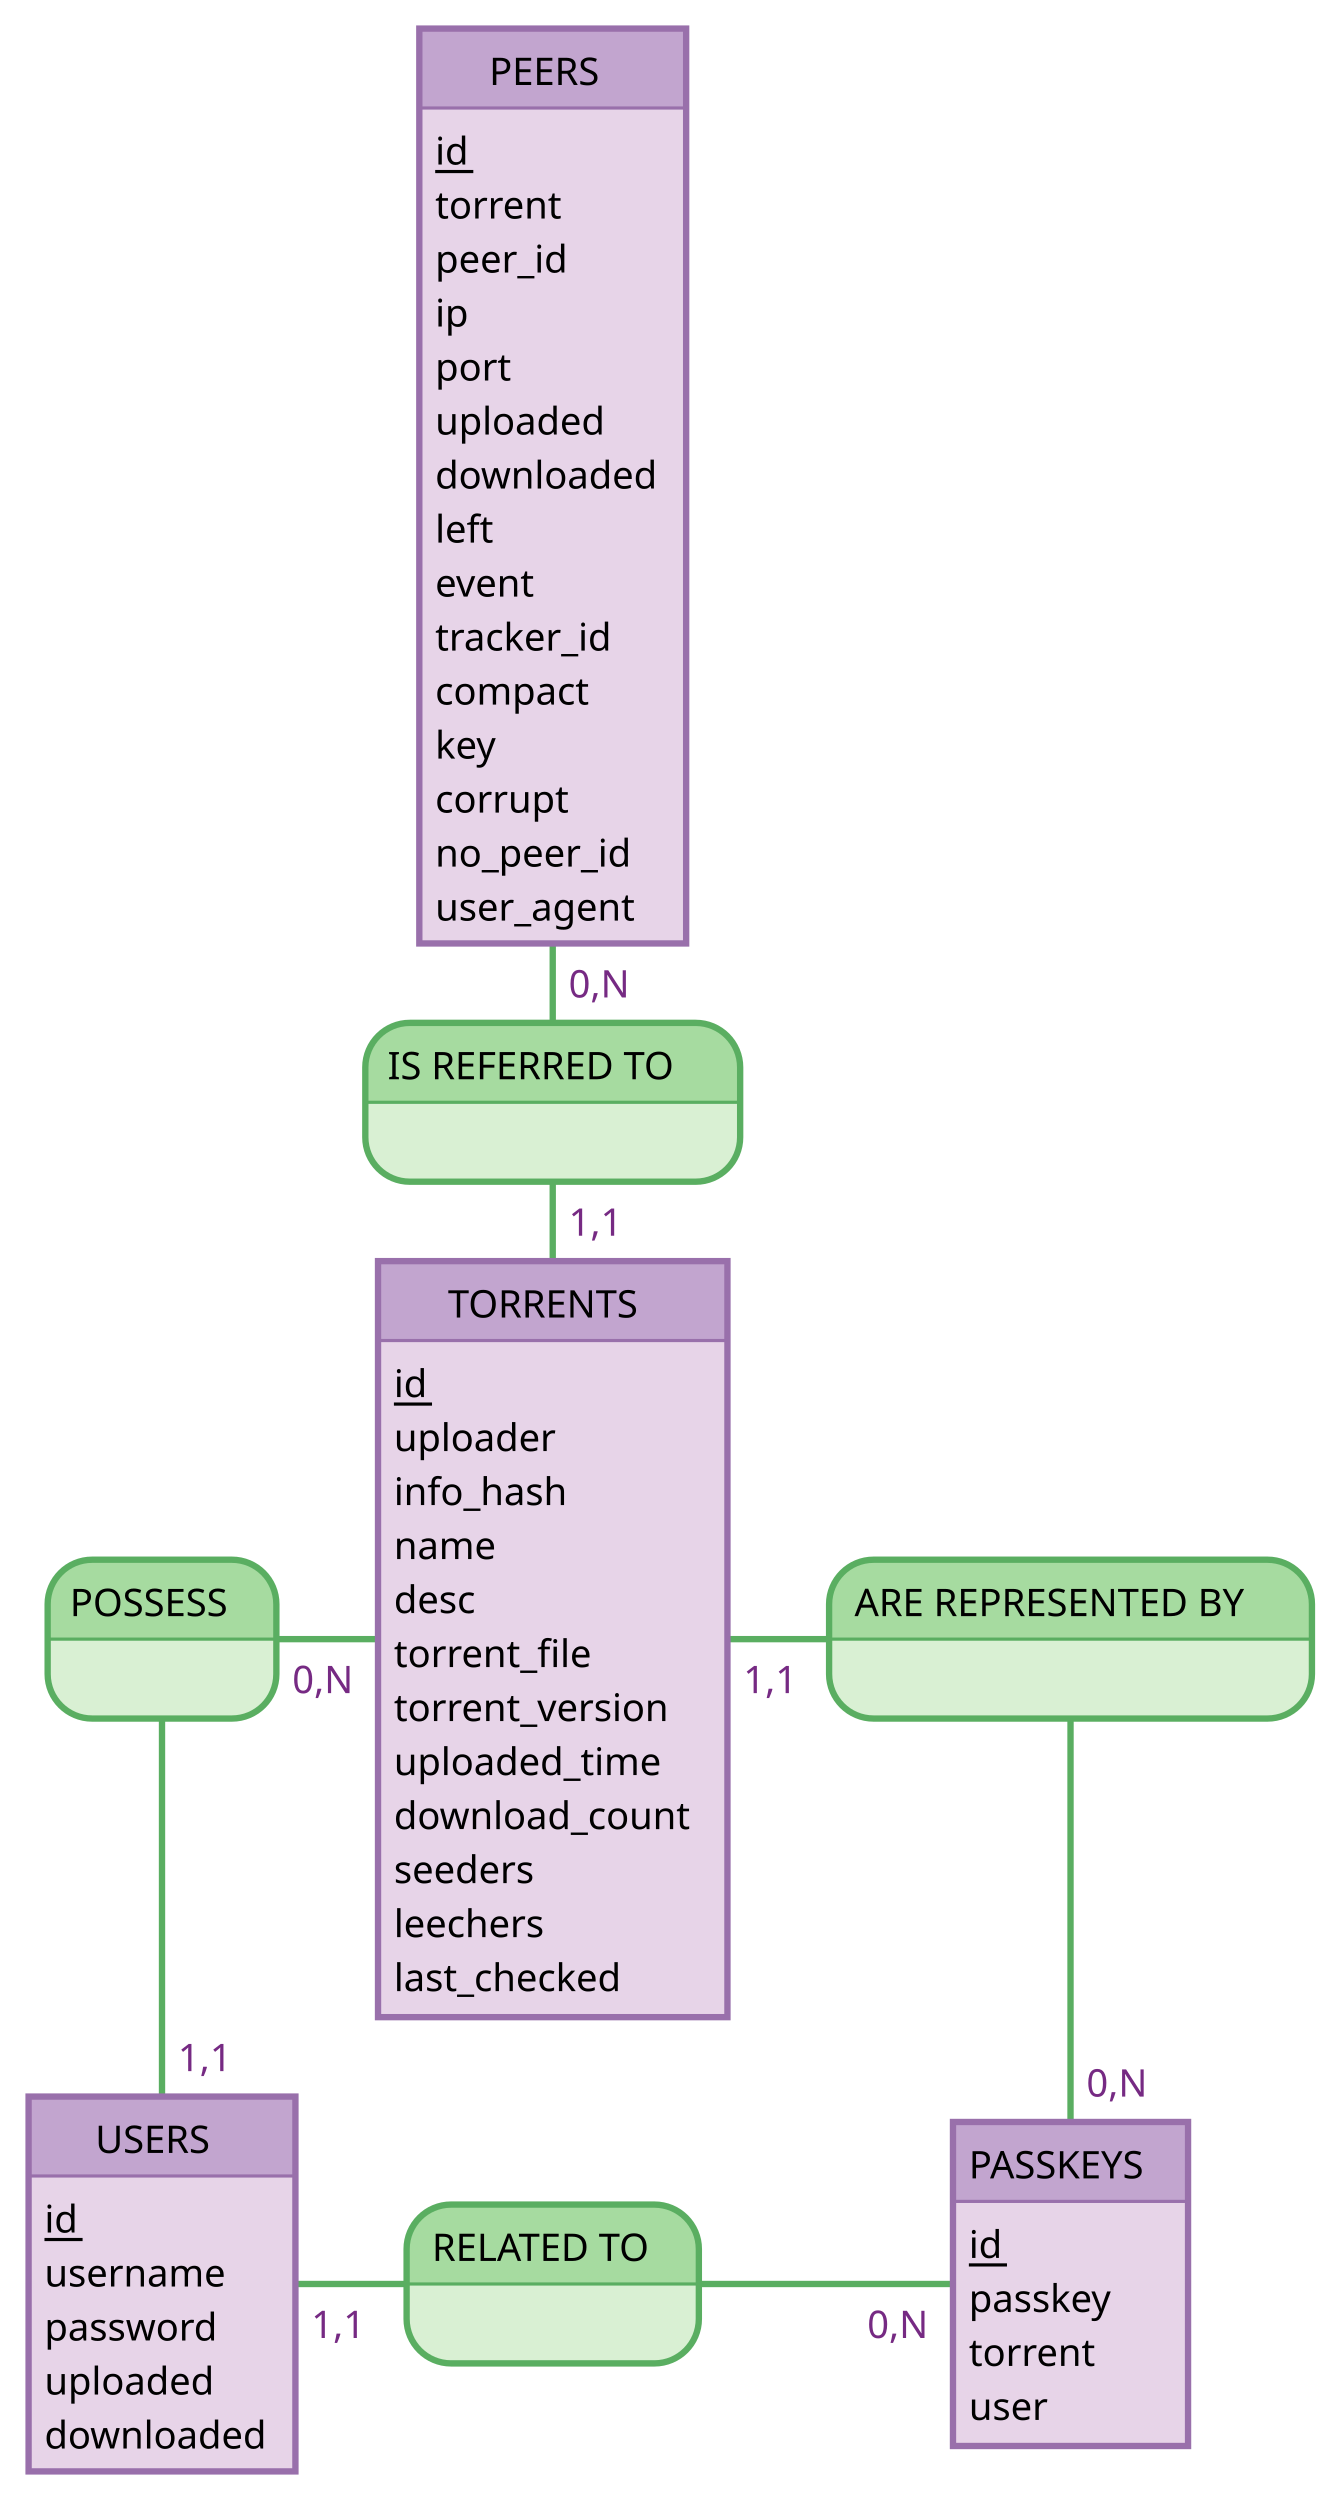
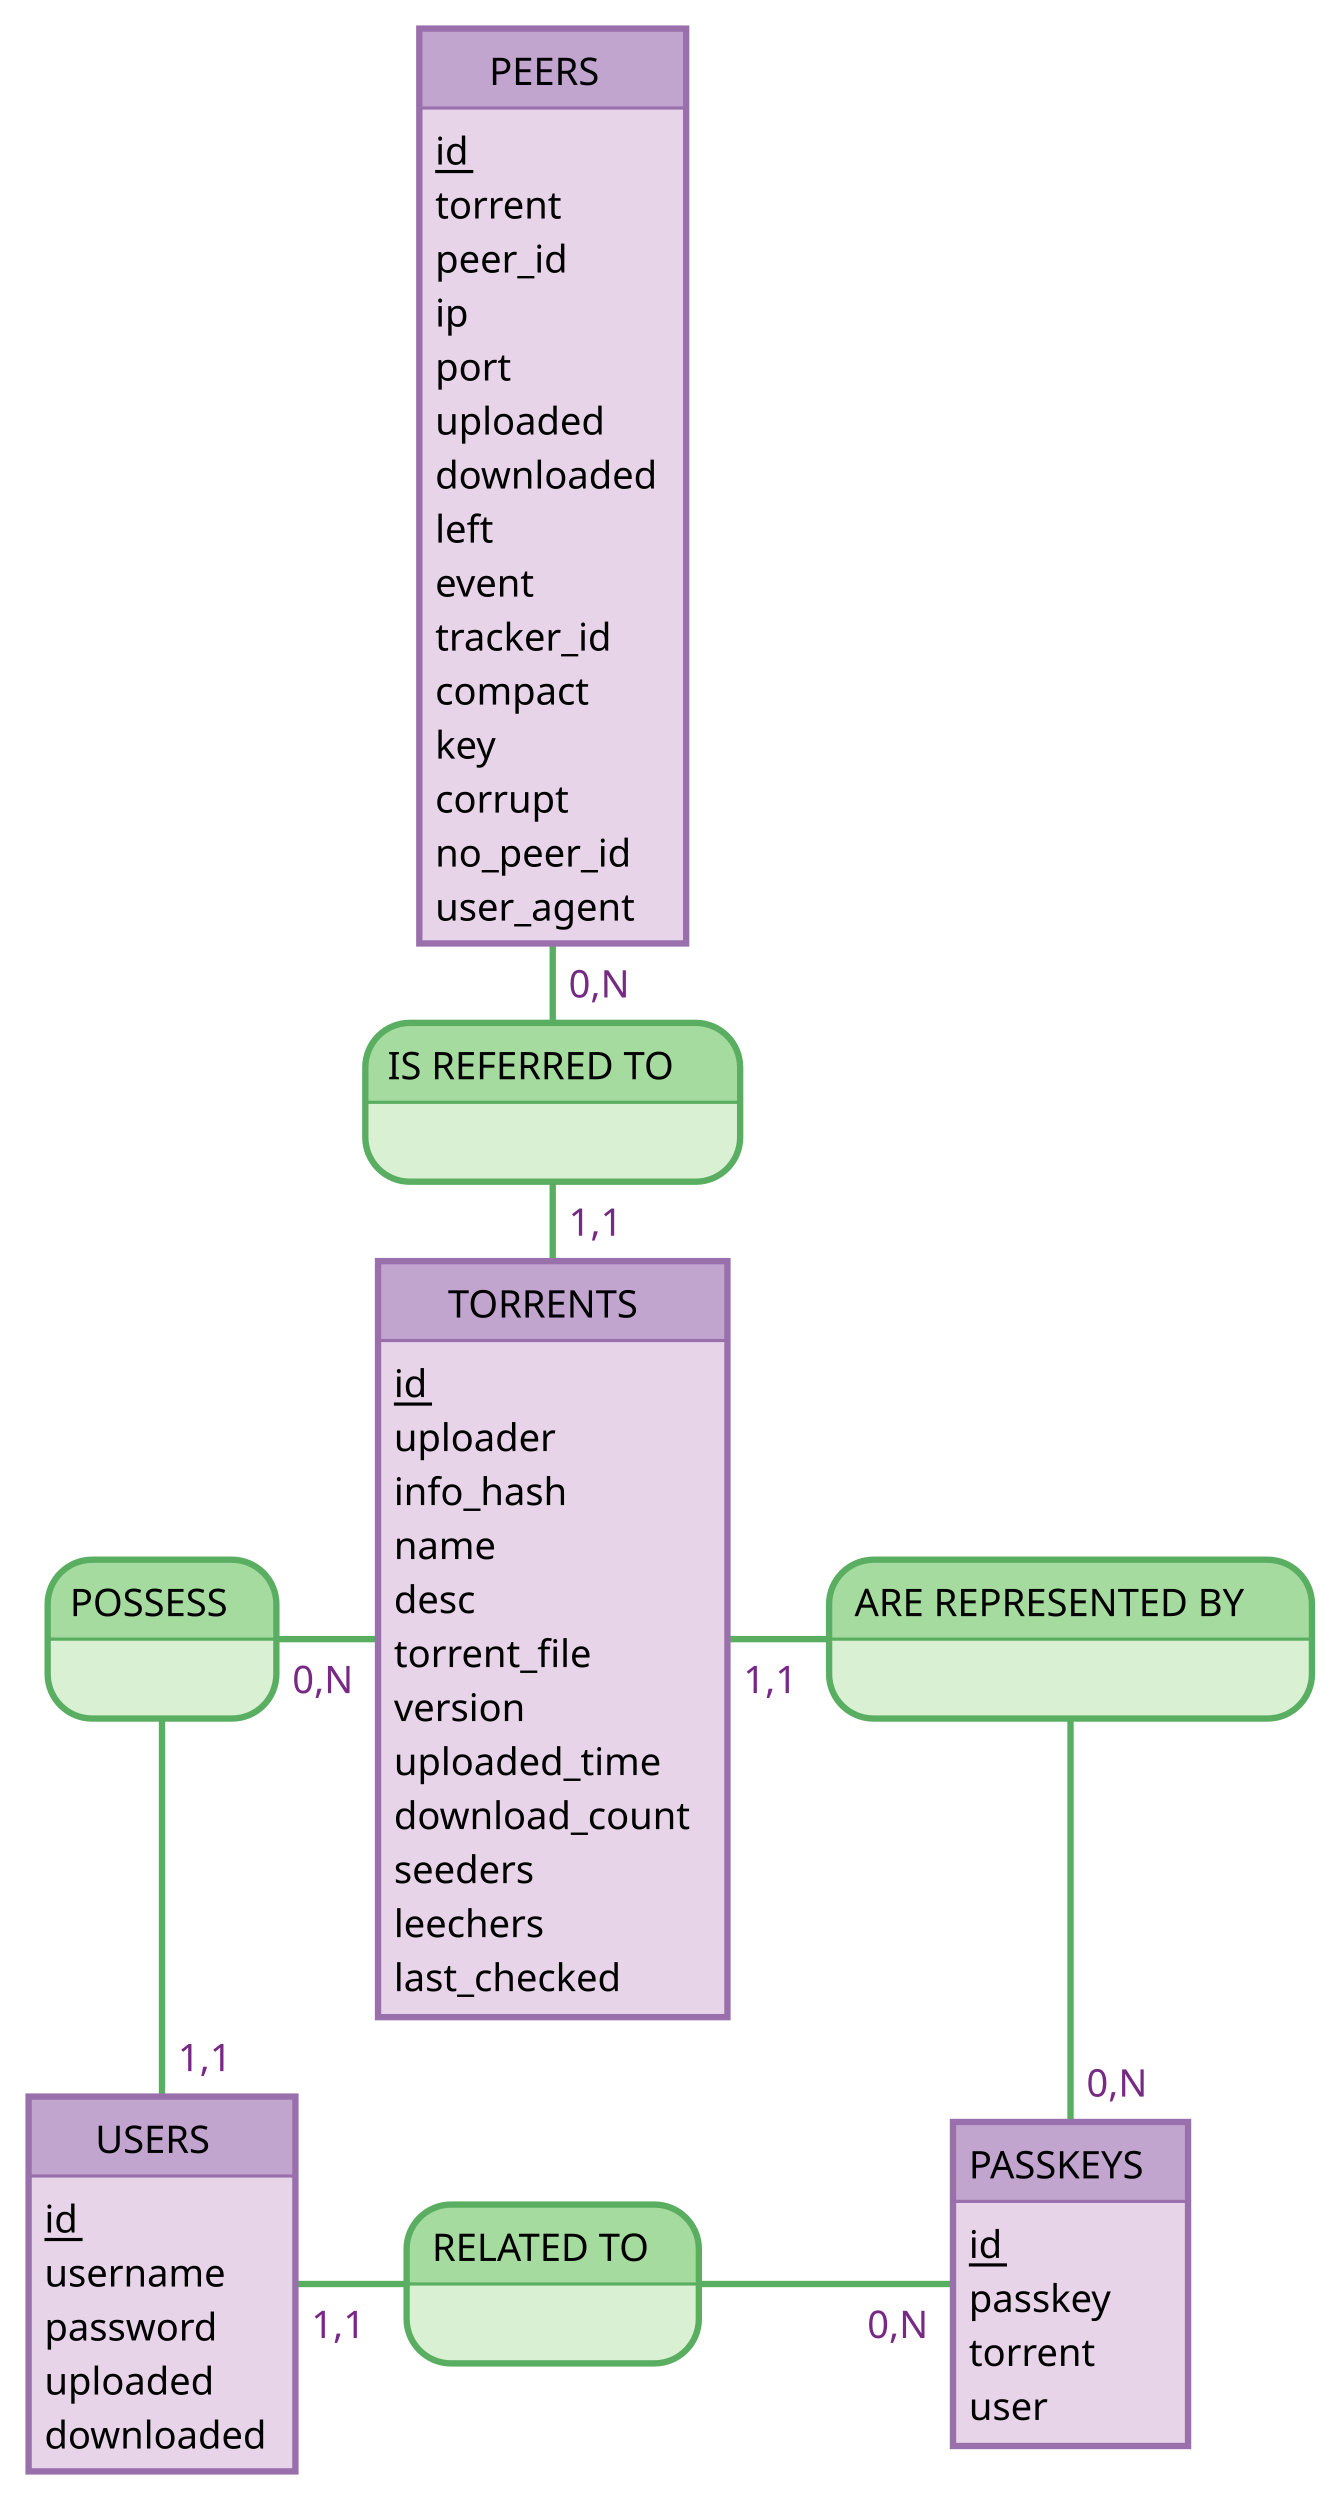
<svg xmlns="http://www.w3.org/2000/svg" width="422" height="787" viewBox="0 0 422 787">
  <g class="page_0_Zm8aKNLt diagram_page" visibility="visible">
    <line x1="174" y1="516" x2="174" y2="347" stroke="#5aae61" stroke-width="2" />
    <text x="179" y="389" fill="#762a83" font-family="Verdana" font-size="12">1,1</text>
    <line x1="174" y1="153" x2="174" y2="347" stroke="#5aae61" stroke-width="2" />
    <text x="179" y="314" fill="#762a83" font-family="Verdana" font-size="12">0,N</text>
    <g>
      <path d="M219 322 a14 14 90 0 1 14 14 V347 h-118 V336 a14 14 90 0 1 14 -14" fill="#a6dba0" stroke="#a6dba0" stroke-width="0" />
      <path d="M233 347 v11 a14 14 90 0 1 -14 14 H129 a14 14 90 0 1 -14 -14 V347 H118" fill="#d9f0d3" stroke="#d9f0d3" stroke-width="0" />
      <rect x="115" y="322" width="118" height="50" fill="none" rx="14" stroke="#5aae61" stroke-width="2" />
      <line x1="115" y1="347" x2="233" y2="347" stroke="#5aae61" stroke-width="1" />
      <text x="122" y="339.75" fill="#000" font-family="Verdana" font-size="12">IS REFERRED TO</text>
    </g>
  </g>
  <g class="page_0_Zm8aKNLt diagram_page" visibility="visible">
    <line x1="174" y1="516" x2="51" y2="516" stroke="#5aae61" stroke-width="2" />
    <text x="92" y="533" fill="#762a83" font-family="Verdana" font-size="12">0,N</text>
    <line x1="51" y1="719" x2="51" y2="516" stroke="#5aae61" stroke-width="2" />
    <text x="56" y="652" fill="#762a83" font-family="Verdana" font-size="12">1,1</text>
    <g>
      <path d="M73 491 a14 14 90 0 1 14 14 V516 h-72 V505 a14 14 90 0 1 14 -14" fill="#a6dba0" stroke="#a6dba0" stroke-width="0" />
      <path d="M87 516 v11 a14 14 90 0 1 -14 14 H29 a14 14 90 0 1 -14 -14 V516 H72" fill="#d9f0d3" stroke="#d9f0d3" stroke-width="0" />
      <rect x="15" y="491" width="72" height="50" fill="none" rx="14" stroke="#5aae61" stroke-width="2" />
      <line x1="15" y1="516" x2="87" y2="516" stroke="#5aae61" stroke-width="1" />
      <text x="22" y="508.75" fill="#000" font-family="Verdana" font-size="12">POSSESS</text>
    </g>
  </g>
  <g class="page_0_Zm8aKNLt diagram_page" visibility="visible">
    <line x1="174" y1="516" x2="337" y2="516" stroke="#5aae61" stroke-width="2" />
    <text x="234" y="533" fill="#762a83" font-family="Verdana" font-size="12">1,1</text>
    <line x1="337" y1="719" x2="337" y2="516" stroke="#5aae61" stroke-width="2" />
    <text x="342" y="660" fill="#762a83" font-family="Verdana" font-size="12">0,N</text>
    <g>
      <path d="M399 491 a14 14 90 0 1 14 14 V516 h-152 V505 a14 14 90 0 1 14 -14" fill="#a6dba0" stroke="#a6dba0" stroke-width="0" />
      <path d="M413 516 v11 a14 14 90 0 1 -14 14 H275 a14 14 90 0 1 -14 -14 V516 H152" fill="#d9f0d3" stroke="#d9f0d3" stroke-width="0" />
      <rect x="261" y="491" width="152" height="50" fill="none" rx="14" stroke="#5aae61" stroke-width="2" />
      <line x1="261" y1="516" x2="413" y2="516" stroke="#5aae61" stroke-width="1" />
      <text x="269" y="508.75" fill="#000" font-family="Verdana" font-size="12">ARE REPRESENTED BY</text>
    </g>
  </g>
  <g class="page_0_Zm8aKNLt diagram_page" visibility="visible">
    <line x1="337" y1="719" x2="174" y2="719" stroke="#5aae61" stroke-width="2" />
    <text x="273" y="736" fill="#762a83" font-family="Verdana" font-size="12">0,N</text>
    <line x1="51" y1="719" x2="174" y2="719" stroke="#5aae61" stroke-width="2" />
    <text x="98" y="736" fill="#762a83" font-family="Verdana" font-size="12">1,1</text>
    <g>
      <path d="M206 694 a14 14 90 0 1 14 14 V719 h-92 V708 a14 14 90 0 1 14 -14" fill="#a6dba0" stroke="#a6dba0" stroke-width="0" />
      <path d="M220 719 v11 a14 14 90 0 1 -14 14 H142 a14 14 90 0 1 -14 -14 V719 H92" fill="#d9f0d3" stroke="#d9f0d3" stroke-width="0" />
      <rect x="128" y="694" width="92" height="50" fill="none" rx="14" stroke="#5aae61" stroke-width="2" />
      <line x1="128" y1="719" x2="220" y2="719" stroke="#5aae61" stroke-width="1" />
      <text x="136" y="711.75" fill="#000" font-family="Verdana" font-size="12">RELATED TO</text>
    </g>
  </g>
  <g class="page_0_Zm8aKNLt diagram_page" visibility="visible">
    <g>
      <rect x="132" y="9" width="84" height="25" fill="#c2a5cf" stroke="#c2a5cf" stroke-width="0" opacity="1" />
      <rect x="132" y="34" width="84" height="263" fill="#e7d4e8" stroke="#e7d4e8" stroke-width="0" opacity="1" />
      <rect x="132" y="9" width="84" height="288" fill="none" stroke="#9970ab" stroke-width="2" opacity="1" />
      <line x1="132" y1="34" x2="216" y2="34" stroke="#9970ab" stroke-width="1" />
    </g>
    <text x="154" y="26.75" fill="#000" font-family="Verdana" font-size="12">PEERS</text>
    <text x="137" y="51.8" fill="#000" font-family="Verdana" font-size="12">id</text>
    <line x1="137" y1="54" x2="149" y2="54" stroke="#000" stroke-width="1" />
    <text x="137" y="68.8" fill="#000" font-family="Verdana" font-size="12">torrent</text>
    <text x="137" y="85.8" fill="#000" font-family="Verdana" font-size="12">peer_id</text>
    <text x="137" y="102.8" fill="#000" font-family="Verdana" font-size="12">ip</text>
    <text x="137" y="119.8" fill="#000" font-family="Verdana" font-size="12">port</text>
    <text x="137" y="136.8" fill="#000" font-family="Verdana" font-size="12">uploaded</text>
    <text x="137" y="153.8" fill="#000" font-family="Verdana" font-size="12">downloaded</text>
    <text x="137" y="170.8" fill="#000" font-family="Verdana" font-size="12">left</text>
    <text x="137" y="187.8" fill="#000" font-family="Verdana" font-size="12">event</text>
    <text x="137" y="204.8" fill="#000" font-family="Verdana" font-size="12">tracker_id</text>
    <text x="137" y="221.8" fill="#000" font-family="Verdana" font-size="12">compact</text>
    <text x="137" y="238.8" fill="#000" font-family="Verdana" font-size="12">key</text>
    <text x="137" y="255.8" fill="#000" font-family="Verdana" font-size="12">corrupt</text>
    <text x="137" y="272.8" fill="#000" font-family="Verdana" font-size="12">no_peer_id</text>
    <text x="137" y="289.8" fill="#000" font-family="Verdana" font-size="12">user_agent</text>
  </g>
  <g class="page_0_Zm8aKNLt diagram_page" visibility="visible">
    <g>
      <rect x="119" y="397" width="110" height="25" fill="#c2a5cf" stroke="#c2a5cf" stroke-width="0" opacity="1" />
      <rect x="119" y="422" width="110" height="213" fill="#e7d4e8" stroke="#e7d4e8" stroke-width="0" opacity="1" />
      <rect x="119" y="397" width="110" height="238" fill="none" stroke="#9970ab" stroke-width="2" opacity="1" />
      <line x1="119" y1="422" x2="229" y2="422" stroke="#9970ab" stroke-width="1" />
    </g>
    <text x="141" y="414.75" fill="#000" font-family="Verdana" font-size="12">TORRENTS</text>
    <text x="124" y="439.8" fill="#000" font-family="Verdana" font-size="12">id</text>
    <line x1="124" y1="442" x2="136" y2="442" stroke="#000" stroke-width="1" />
    <text x="124" y="456.8" fill="#000" font-family="Verdana" font-size="12">uploader</text>
    <text x="124" y="473.8" fill="#000" font-family="Verdana" font-size="12">info_hash</text>
    <text x="124" y="490.8" fill="#000" font-family="Verdana" font-size="12">name</text>
    <text x="124" y="507.8" fill="#000" font-family="Verdana" font-size="12">desc</text>
    <text x="124" y="524.8" fill="#000" font-family="Verdana" font-size="12">torrent_file</text>
-     <text x="124" y="541.8" fill="#000" font-family="Verdana" font-size="12">torrent_version</text>
+     <text x="124" y="541.8" fill="#000" font-family="Verdana" font-size="12">version</text>
    <text x="124" y="558.8" fill="#000" font-family="Verdana" font-size="12">uploaded_time</text>
    <text x="124" y="575.8" fill="#000" font-family="Verdana" font-size="12">download_count</text>
    <text x="124" y="592.8" fill="#000" font-family="Verdana" font-size="12">seeders</text>
    <text x="124" y="609.8" fill="#000" font-family="Verdana" font-size="12">leechers</text>
    <text x="124" y="626.8" fill="#000" font-family="Verdana" font-size="12">last_checked</text>
  </g>
  <g class="page_0_Zm8aKNLt diagram_page" visibility="visible">
    <g>
      <rect x="9" y="660" width="84" height="25" fill="#c2a5cf" stroke="#c2a5cf" stroke-width="0" opacity="1" />
      <rect x="9" y="685" width="84" height="93" fill="#e7d4e8" stroke="#e7d4e8" stroke-width="0" opacity="1" />
      <rect x="9" y="660" width="84" height="118" fill="none" stroke="#9970ab" stroke-width="2" opacity="1" />
      <line x1="9" y1="685" x2="93" y2="685" stroke="#9970ab" stroke-width="1" />
    </g>
    <text x="30" y="677.75" fill="#000" font-family="Verdana" font-size="12">USERS</text>
    <text x="14" y="702.8" fill="#000" font-family="Verdana" font-size="12">id</text>
    <line x1="14" y1="705" x2="26" y2="705" stroke="#000" stroke-width="1" />
    <text x="14" y="719.8" fill="#000" font-family="Verdana" font-size="12">username</text>
    <text x="14" y="736.8" fill="#000" font-family="Verdana" font-size="12">password</text>
    <text x="14" y="753.8" fill="#000" font-family="Verdana" font-size="12">uploaded</text>
    <text x="14" y="770.8" fill="#000" font-family="Verdana" font-size="12">downloaded</text>
  </g>
  <g class="page_0_Zm8aKNLt diagram_page" visibility="visible">
    <g>
      <rect x="300" y="668" width="74" height="25" fill="#c2a5cf" stroke="#c2a5cf" stroke-width="0" opacity="1" />
      <rect x="300" y="693" width="74" height="77" fill="#e7d4e8" stroke="#e7d4e8" stroke-width="0" opacity="1" />
      <rect x="300" y="668" width="74" height="102" fill="none" stroke="#9970ab" stroke-width="2" opacity="1" />
      <line x1="300" y1="693" x2="374" y2="693" stroke="#9970ab" stroke-width="1" />
    </g>
    <text x="305" y="685.75" fill="#000" font-family="Verdana" font-size="12">PASSKEYS</text>
    <text x="305" y="710.8" fill="#000" font-family="Verdana" font-size="12">id</text>
    <line x1="305" y1="713" x2="317" y2="713" stroke="#000" stroke-width="1" />
    <text x="305" y="727.8" fill="#000" font-family="Verdana" font-size="12">passkey</text>
    <text x="305" y="744.8" fill="#000" font-family="Verdana" font-size="12">torrent</text>
    <text x="305" y="761.8" fill="#000" font-family="Verdana" font-size="12">user</text>
  </g>
</svg>
